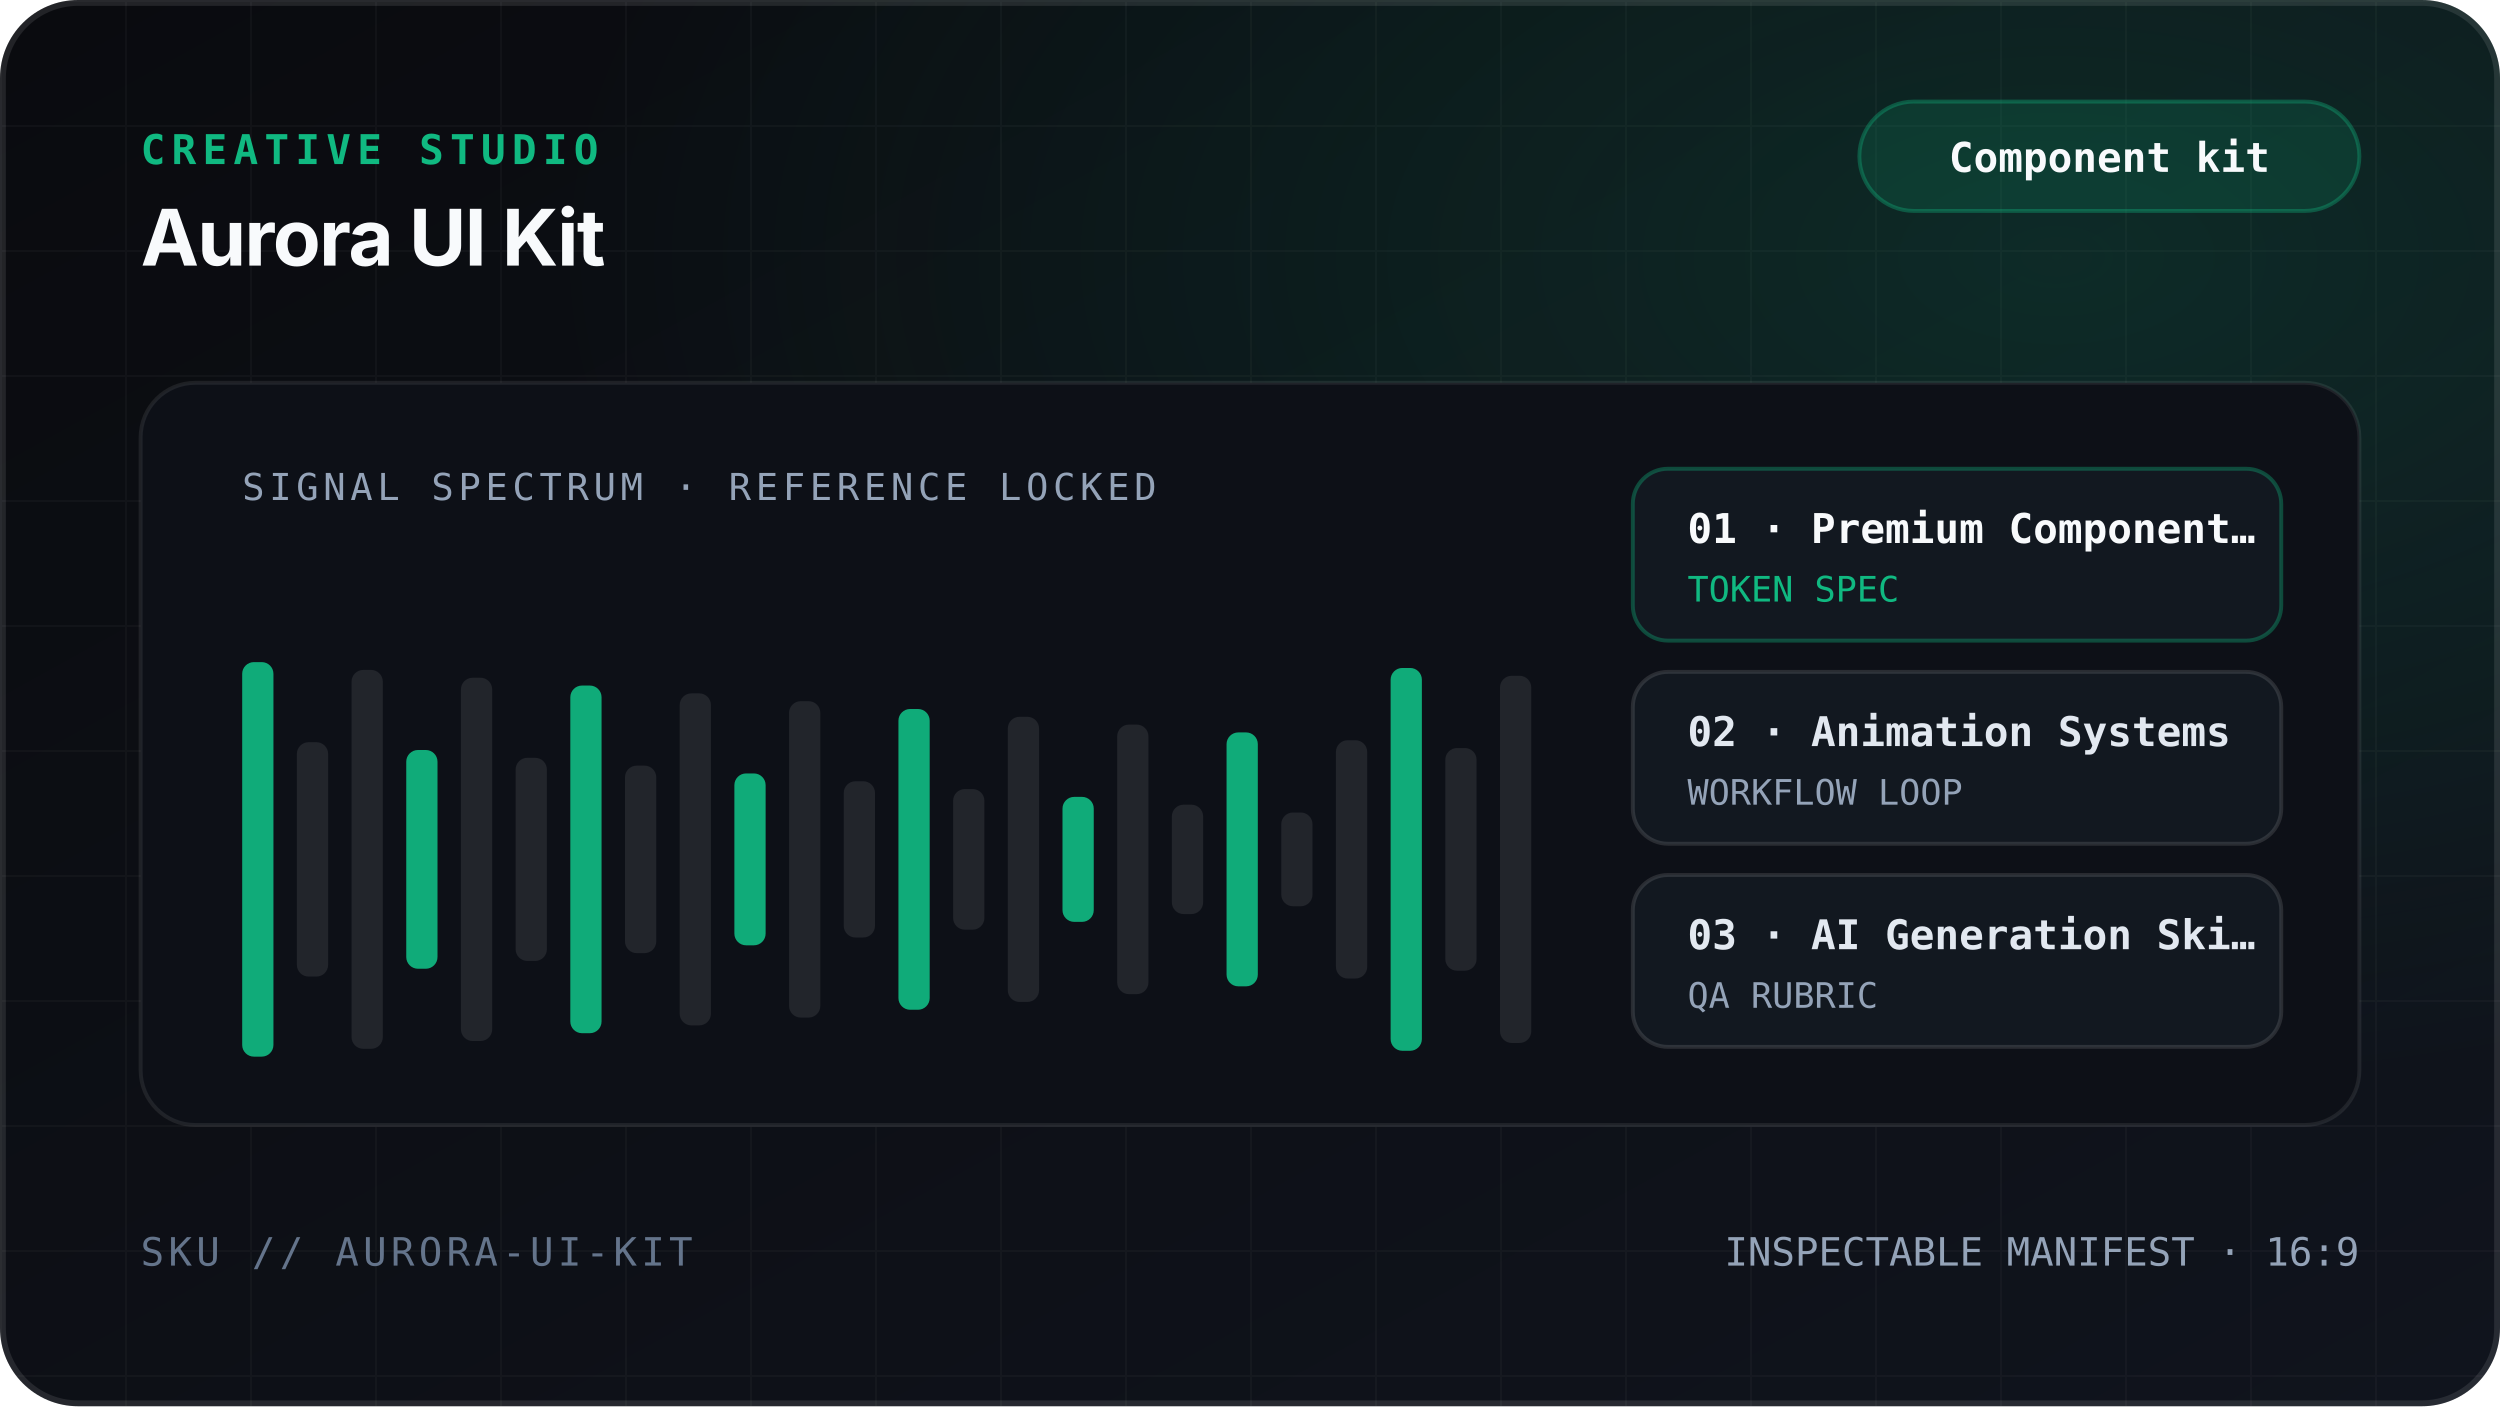
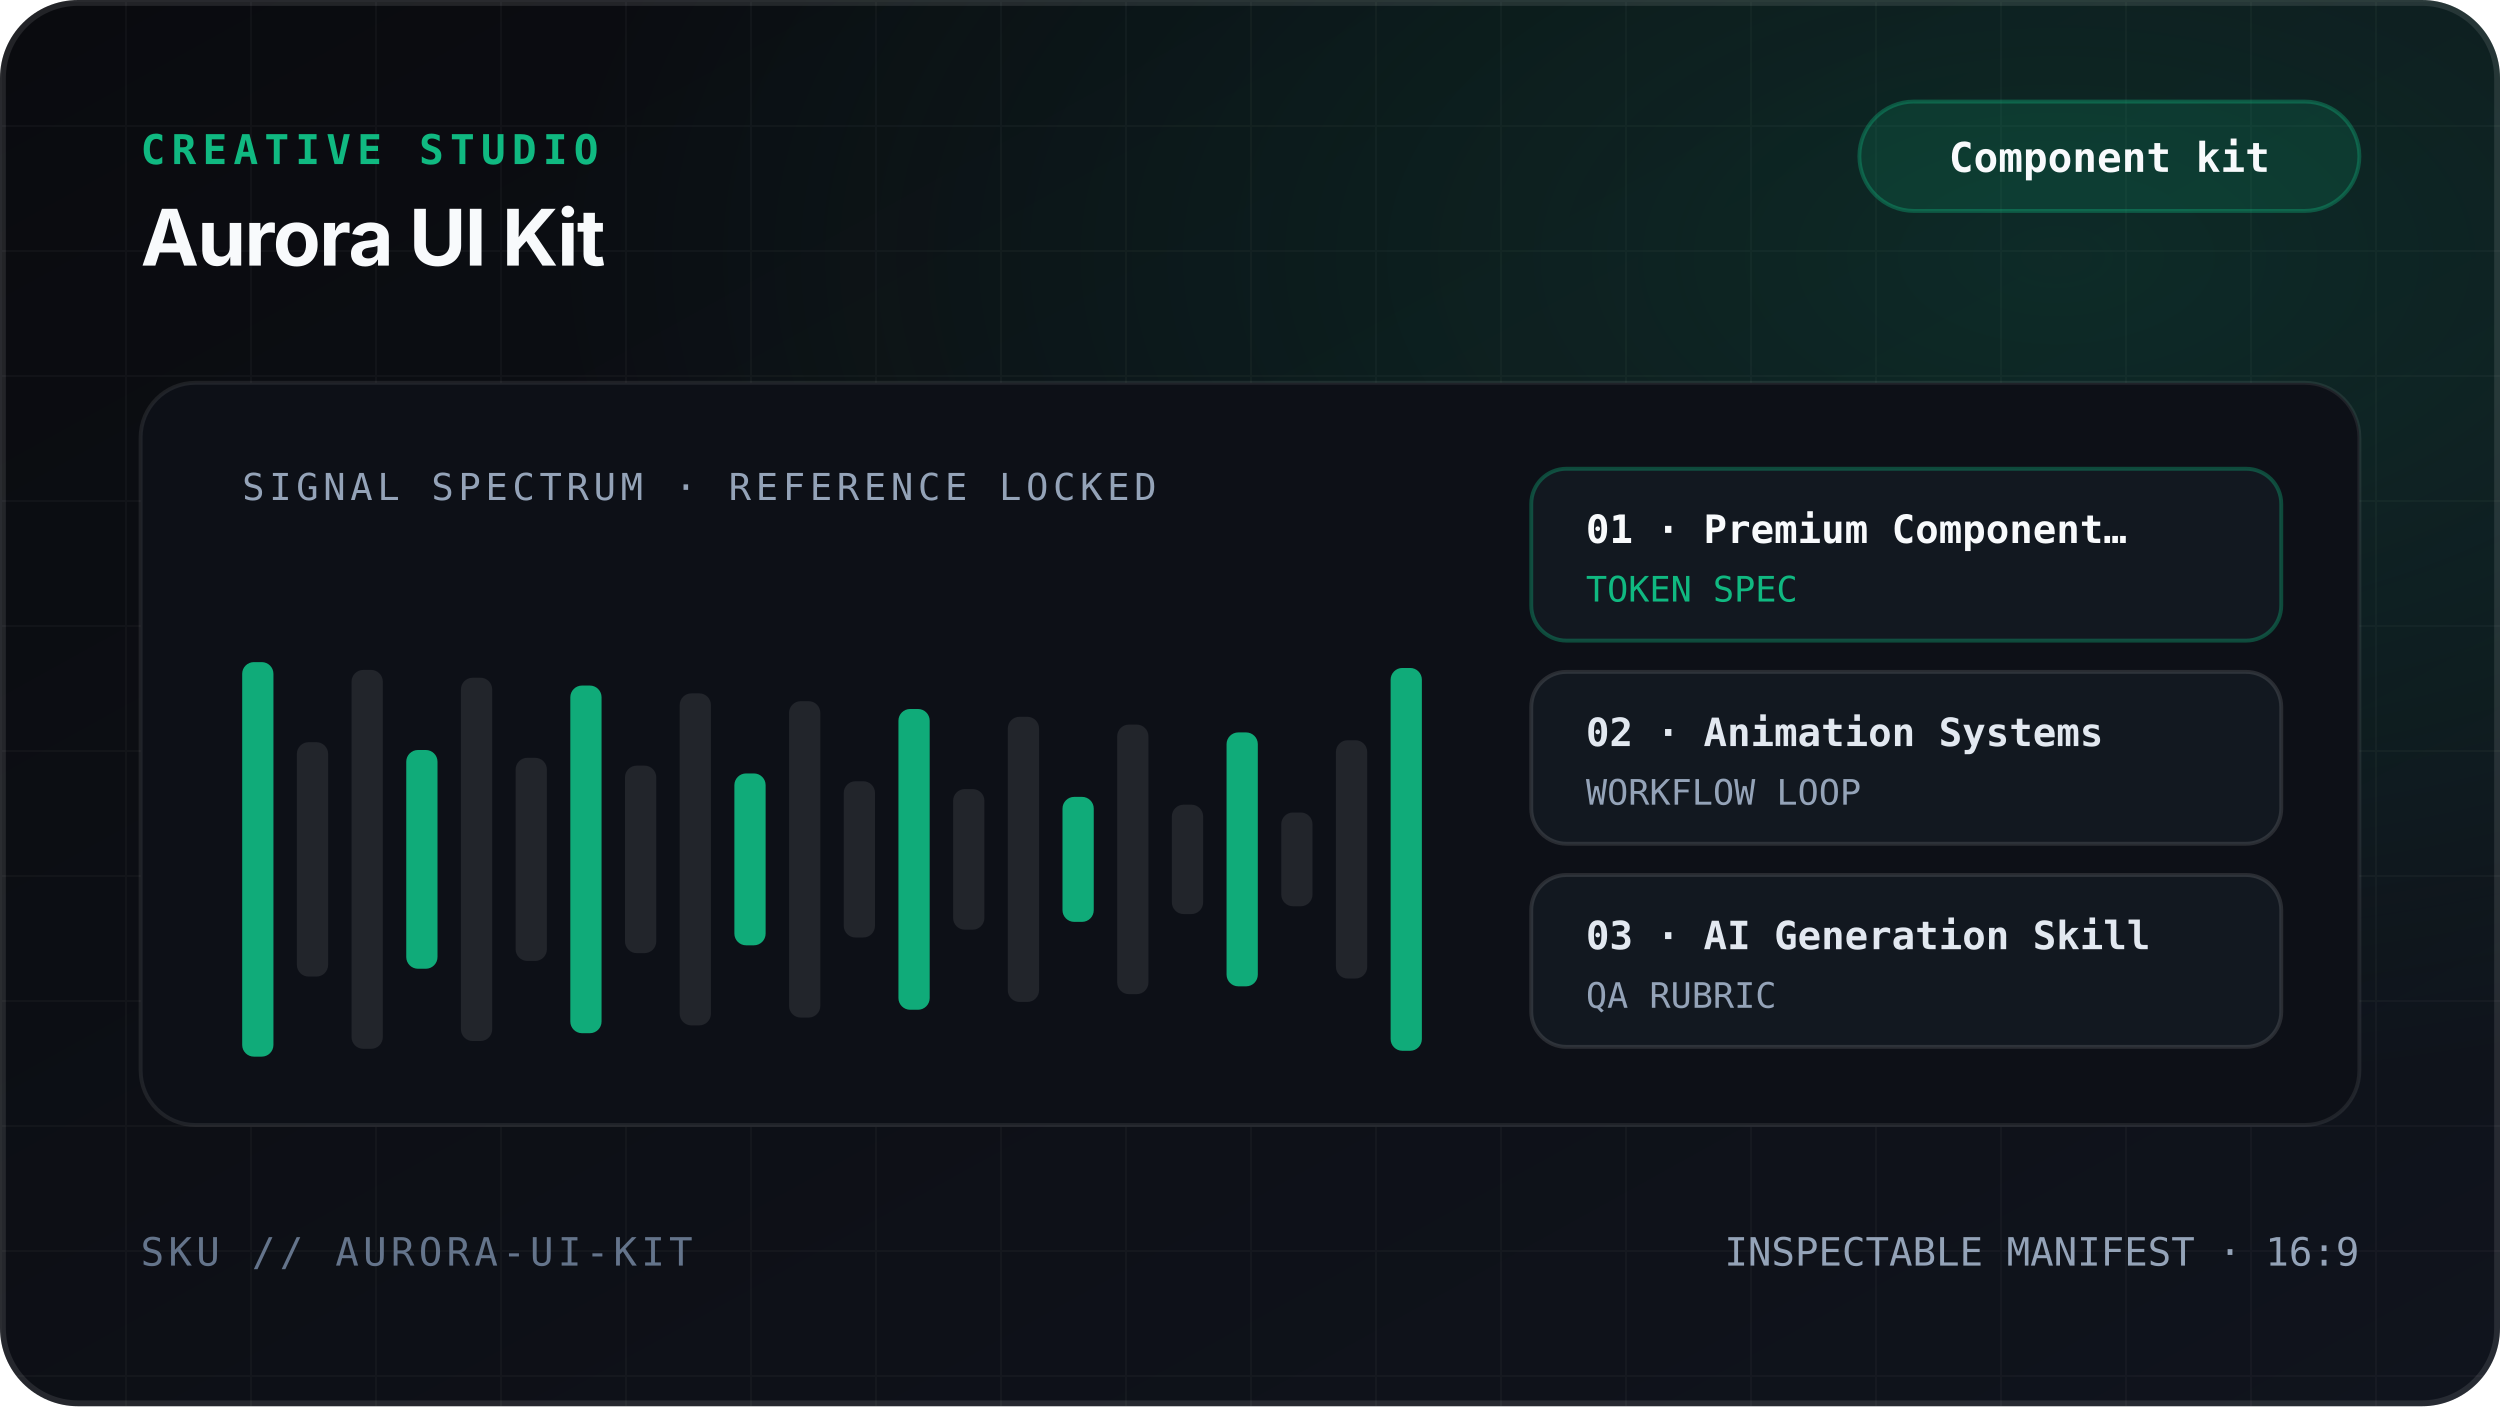
<svg xmlns="http://www.w3.org/2000/svg" viewBox="0 0 640 360" width="640" height="360" role="img" aria-labelledby="title-aurora-ui-kit desc-aurora-ui-kit">
  <defs>
    <linearGradient id="bg-aurora-ui-kit" x1="0" y1="0" x2="1" y2="1">
      <stop offset="0%" stop-color="#0A0B0F" />
      <stop offset="100%" stop-color="#10141D" />
    </linearGradient>
    <radialGradient id="glow-aurora-ui-kit" cx="82%" cy="18%" r="60%">
      <stop offset="0%" stop-color="#10B981" stop-opacity="0.16" />
      <stop offset="100%" stop-color="#10B981" stop-opacity="0" />
    </radialGradient>
    <pattern id="grid-aurora-ui-kit" width="32" height="32" patternUnits="userSpaceOnUse">
      <path d="M 32 0 L 0 0 0 32" fill="none" stroke="rgba(255,255,255,0.028)" stroke-width="1" />
    </pattern>
  </defs>
  <rect width="640" height="360" rx="20" fill="url(#bg-aurora-ui-kit)" />
  <rect width="640" height="360" rx="20" fill="url(#grid-aurora-ui-kit)" />
  <rect width="640" height="360" rx="20" fill="url(#glow-aurora-ui-kit)" />
  <rect x="0.75" y="0.75" width="638.5" height="358.5" rx="19.25" fill="none" stroke="rgba(255,255,255,0.10)" stroke-width="1.5" />
  <text x="36" y="42" fill="#10B981" font-family="ui-monospace, SFMono-Regular, Consolas, monospace" font-size="10.5" font-weight="600" letter-spacing="1.6">CREATIVE STUDIO</text>
  <text x="36" y="68" fill="#F8FAFC" font-family="ui-sans-serif, system-ui, -apple-system, sans-serif" font-size="20" font-weight="700" letter-spacing="-0.4">Aurora UI Kit</text>
  <rect x="476" y="26" width="128" height="28" rx="14" fill="rgba(16, 185, 129, 0.14)" stroke="rgba(16, 185, 129, 0.34)" />
  <text x="540" y="44" text-anchor="middle" fill="#F8FAFC" font-family="ui-monospace, SFMono-Regular, Consolas, monospace" font-size="10.5" font-weight="600">Component kit</text>
  <g transform="translate(36, 98)">
    <rect x="0" y="0" width="568" height="190" rx="14" fill="#0D1017" stroke="rgba(255,255,255,0.08)" />
    <text x="26" y="30" fill="#94A3B8" font-family="ui-monospace, SFMono-Regular, Consolas, monospace" font-size="9.5" letter-spacing="1.2">SIGNAL SPECTRUM · REFERENCE LOCKED</text>
    <rect x="26" y="71.5" width="8" height="101" rx="3" fill="#10B981" opacity="0.92" />
    <rect x="40" y="92.0" width="8" height="60" rx="3" fill="rgba(255,255,255,0.16)" opacity="0.55" />
    <rect x="54" y="73.5" width="8" height="97" rx="3" fill="rgba(255,255,255,0.16)" opacity="0.55" />
    <rect x="68" y="94.0" width="8" height="56" rx="3" fill="#10B981" opacity="0.92" />
    <rect x="82" y="75.5" width="8" height="93" rx="3" fill="rgba(255,255,255,0.16)" opacity="0.55" />
    <rect x="96" y="96.0" width="8" height="52" rx="3" fill="rgba(255,255,255,0.16)" opacity="0.55" />
    <rect x="110" y="77.5" width="8" height="89" rx="3" fill="#10B981" opacity="0.92" />
    <rect x="124" y="98.0" width="8" height="48" rx="3" fill="rgba(255,255,255,0.16)" opacity="0.55" />
    <rect x="138" y="79.5" width="8" height="85" rx="3" fill="rgba(255,255,255,0.16)" opacity="0.55" />
    <rect x="152" y="100.0" width="8" height="44" rx="3" fill="#10B981" opacity="0.92" />
    <rect x="166" y="81.5" width="8" height="81" rx="3" fill="rgba(255,255,255,0.16)" opacity="0.55" />
    <rect x="180" y="102.0" width="8" height="40" rx="3" fill="rgba(255,255,255,0.16)" opacity="0.55" />
    <rect x="194" y="83.5" width="8" height="77" rx="3" fill="#10B981" opacity="0.92" />
    <rect x="208" y="104.0" width="8" height="36" rx="3" fill="rgba(255,255,255,0.16)" opacity="0.55" />
    <rect x="222" y="85.5" width="8" height="73" rx="3" fill="rgba(255,255,255,0.16)" opacity="0.55" />
    <rect x="236" y="106.0" width="8" height="32" rx="3" fill="#10B981" opacity="0.92" />
    <rect x="250" y="87.5" width="8" height="69" rx="3" fill="rgba(255,255,255,0.16)" opacity="0.55" />
    <rect x="264" y="108.0" width="8" height="28" rx="3" fill="rgba(255,255,255,0.16)" opacity="0.55" />
    <rect x="278" y="89.5" width="8" height="65" rx="3" fill="#10B981" opacity="0.92" />
    <rect x="292" y="110.0" width="8" height="24" rx="3" fill="rgba(255,255,255,0.16)" opacity="0.55" />
    <rect x="306" y="91.5" width="8" height="61" rx="3" fill="rgba(255,255,255,0.16)" opacity="0.55" />
    <rect x="320" y="73.0" width="8" height="98" rx="3" fill="#10B981" opacity="0.92" />
-     <rect x="334" y="93.5" width="8" height="57" rx="3" fill="rgba(255,255,255,0.16)" opacity="0.55" />
-     <rect x="348" y="75.0" width="8" height="94" rx="3" fill="rgba(255,255,255,0.16)" opacity="0.55" />
-     <rect x="382" y="22" width="166" height="44" rx="9" fill="#121820" stroke="rgba(16, 185, 129, 0.34)" />
-     <text x="396" y="41" fill="#F8FAFC" font-family="ui-monospace, SFMono-Regular, Consolas, monospace" font-size="10.5" font-weight="600">01 · Premium Component…</text>
-     <text x="396" y="56" fill="#10B981" font-family="ui-monospace, SFMono-Regular, Consolas, monospace" font-size="9">TOKEN SPEC</text>
-     <rect x="382" y="74" width="166" height="44" rx="9" fill="#121820" stroke="rgba(255,255,255,0.12)" />
-     <text x="396" y="93" fill="#E2E8F0" font-family="ui-monospace, SFMono-Regular, Consolas, monospace" font-size="10.5" font-weight="600">02 · Animation Systems</text>
-     <text x="396" y="108" fill="#94A3B8" font-family="ui-monospace, SFMono-Regular, Consolas, monospace" font-size="9">WORKFLOW LOOP</text>
-     <rect x="382" y="126" width="166" height="44" rx="9" fill="#121820" stroke="rgba(255,255,255,0.12)" />
-     <text x="396" y="145" fill="#E2E8F0" font-family="ui-monospace, SFMono-Regular, Consolas, monospace" font-size="10.5" font-weight="600">03 · AI Generation Ski…</text>
-     <text x="396" y="160" fill="#94A3B8" font-family="ui-monospace, SFMono-Regular, Consolas, monospace" font-size="9">QA RUBRIC</text>
+     <rect x="356" y="22" width="192" height="44" rx="9" fill="#121820" stroke="rgba(16, 185, 129, 0.34)" />
+     <text x="370" y="41" fill="#F8FAFC" font-family="ui-monospace, SFMono-Regular, Consolas, monospace" font-size="10" font-weight="600">01 · Premium Component…</text>
+     <text x="370" y="56" fill="#10B981" font-family="ui-monospace, SFMono-Regular, Consolas, monospace" font-size="9">TOKEN SPEC</text>
+     <rect x="356" y="74" width="192" height="44" rx="9" fill="#121820" stroke="rgba(255,255,255,0.12)" />
+     <text x="370" y="93" fill="#E2E8F0" font-family="ui-monospace, SFMono-Regular, Consolas, monospace" font-size="10" font-weight="600">02 · Animation Systems</text>
+     <text x="370" y="108" fill="#94A3B8" font-family="ui-monospace, SFMono-Regular, Consolas, monospace" font-size="9">WORKFLOW LOOP</text>
+     <rect x="356" y="126" width="192" height="44" rx="9" fill="#121820" stroke="rgba(255,255,255,0.12)" />
+     <text x="370" y="145" fill="#E2E8F0" font-family="ui-monospace, SFMono-Regular, Consolas, monospace" font-size="10" font-weight="600">03 · AI Generation Skill</text>
+     <text x="370" y="160" fill="#94A3B8" font-family="ui-monospace, SFMono-Regular, Consolas, monospace" font-size="9">QA RUBRIC</text>
  </g>
  <text x="36" y="324" fill="#64748B" font-family="ui-monospace, SFMono-Regular, Consolas, monospace" font-size="10" letter-spacing="1.1">SKU // AURORA-UI-KIT</text>
  <text x="604" y="324" text-anchor="end" fill="#94A3B8" font-family="ui-monospace, SFMono-Regular, Consolas, monospace" font-size="10">INSPECTABLE MANIFEST · 16:9</text>
</svg>
